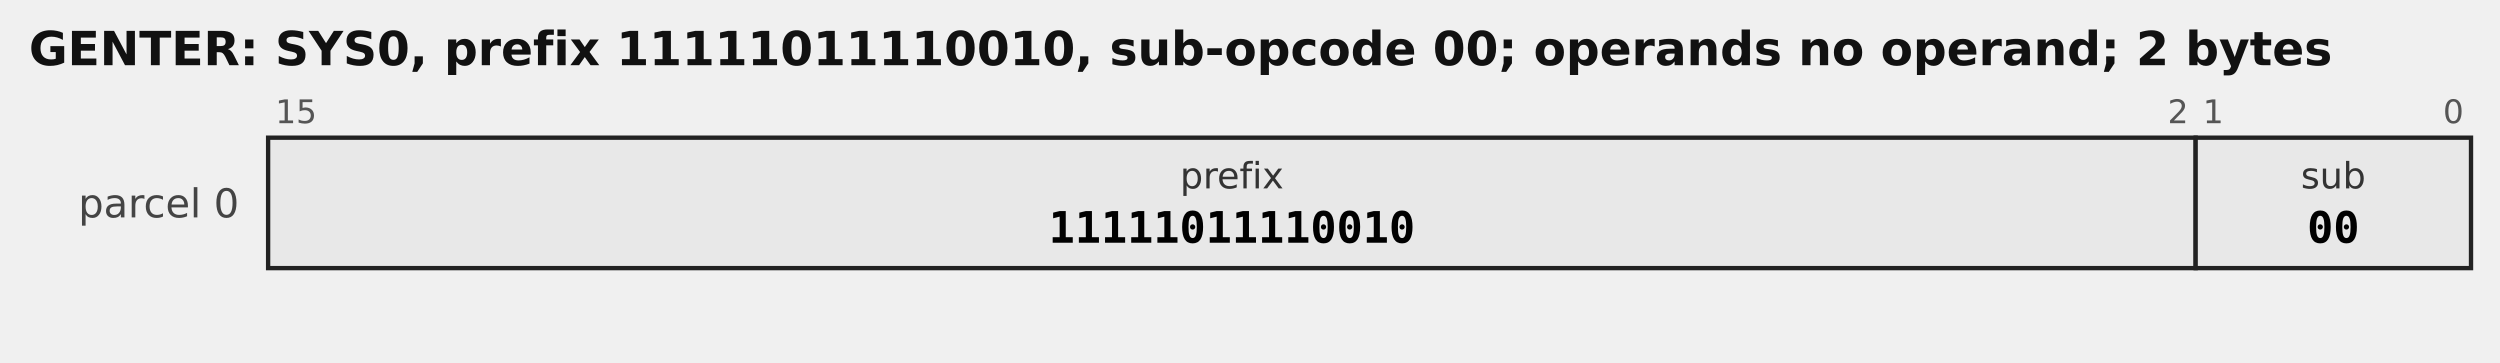
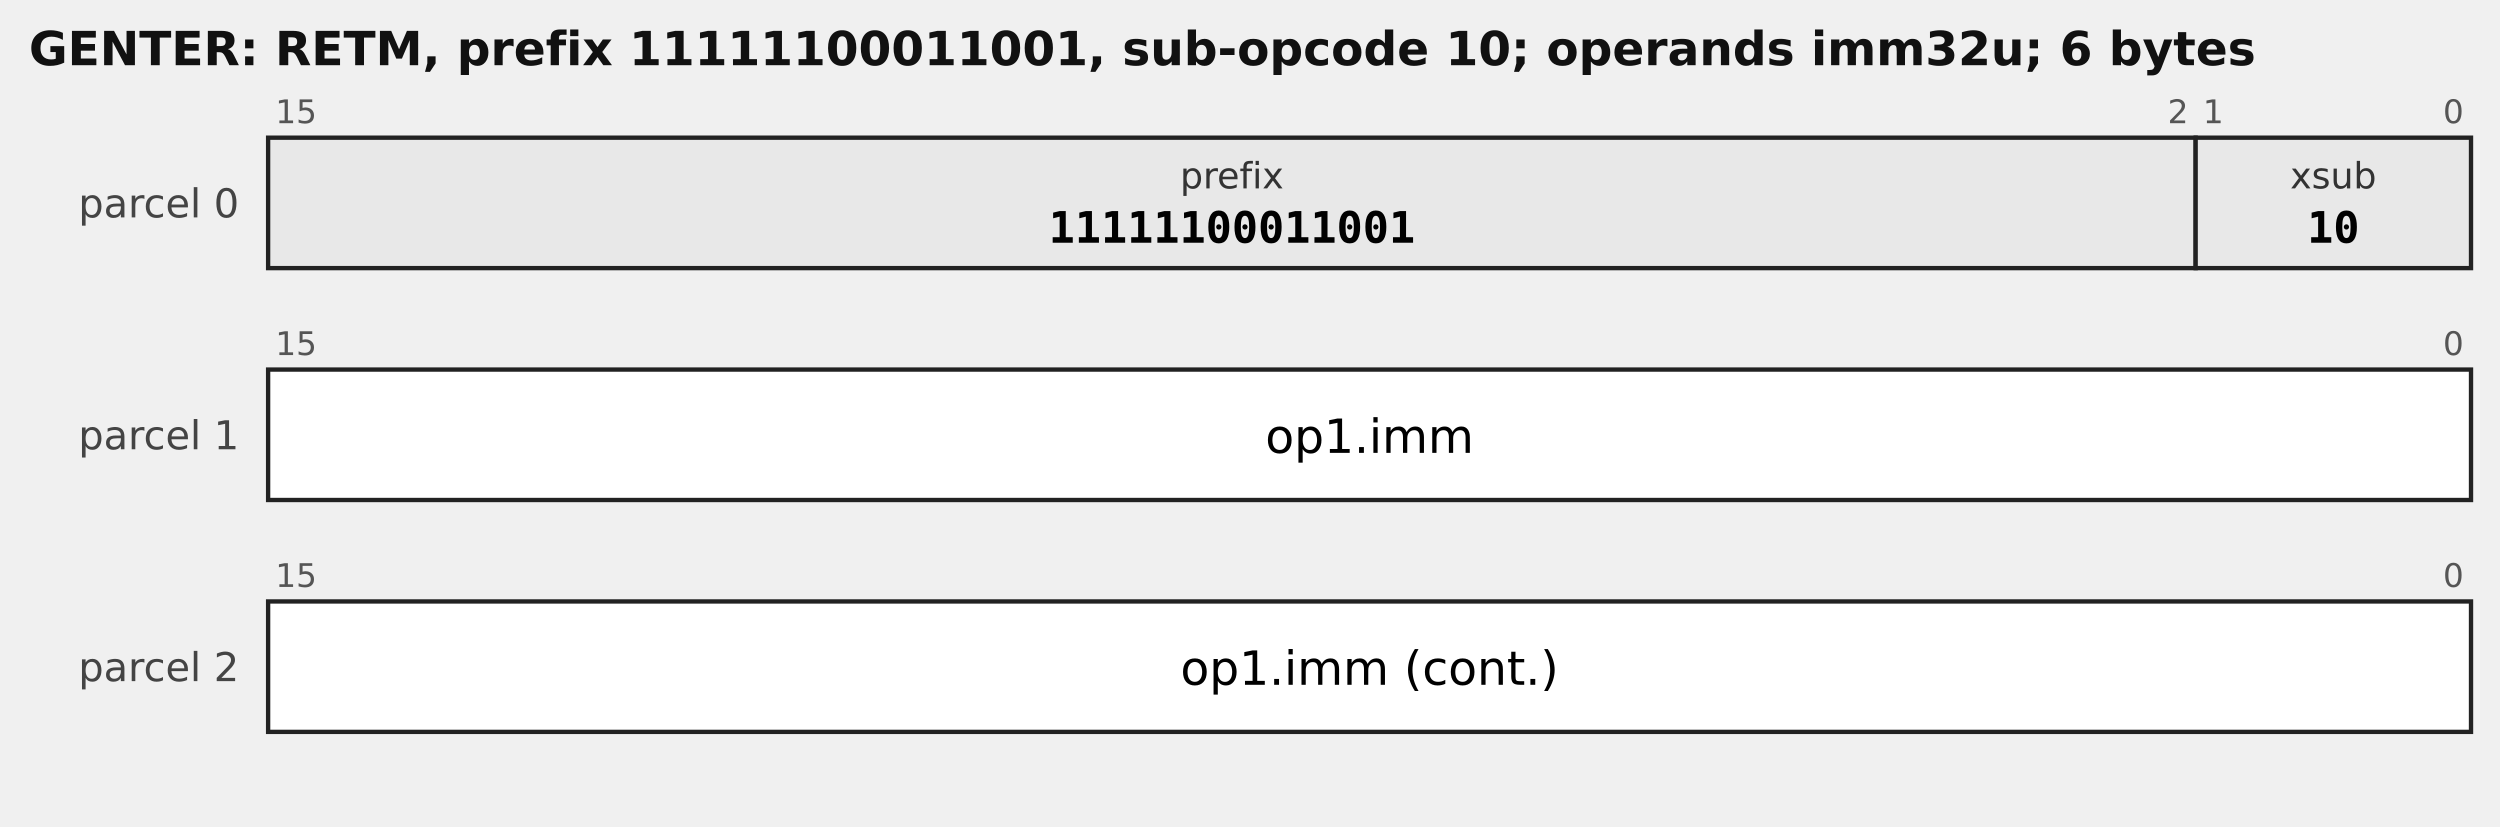
- <svg xmlns="http://www.w3.org/2000/svg" width="690" height="100" viewBox="0 0 690 100" font-family="DejaVu Sans, sans-serif">
-   <text x="8" y="18" font-size="13" font-weight="bold" fill="#111">GENTER: SYS0, prefix 11111011110010, sub-opcode 00; operands no operand; 2 bytes</text>
+ <svg xmlns="http://www.w3.org/2000/svg" width="690" height="228" viewBox="0 0 690 228" font-family="DejaVu Sans, sans-serif">
+   <text x="8" y="18" font-size="13" font-weight="bold" fill="#111">GENTER: RETM, prefix 11111100011001, sub-opcode 10; operands imm32u; 6 bytes</text>
  <text x="66" y="60" font-size="11" text-anchor="end" fill="#444">parcel 0</text>
  <rect x="74" y="38" width="532" height="36" fill="#e8e8e8" stroke="#222" stroke-width="1.2" />
  <text x="76" y="34" font-size="9" fill="#555" text-anchor="start">15</text>
  <text x="604" y="34" font-size="9" fill="#555" text-anchor="end">2</text>
  <text x="340.0" y="52" font-size="10.0" text-anchor="middle" font-family="DejaVu Sans, sans-serif" fill="#333">prefix</text>
-   <text x="340.0" y="67" font-size="12.0" text-anchor="middle" font-family="DejaVu Sans Mono, monospace" font-weight="bold">11111011110010</text>
+   <text x="340.0" y="67" font-size="12.0" text-anchor="middle" font-family="DejaVu Sans Mono, monospace" font-weight="bold">11111100011001</text>
  <rect x="606" y="38" width="76" height="36" fill="#e8e8e8" stroke="#222" stroke-width="1.2" />
  <text x="608" y="34" font-size="9" fill="#555" text-anchor="start">1</text>
  <text x="680" y="34" font-size="9" fill="#555" text-anchor="end">0</text>
-   <text x="644.0" y="52" font-size="10.0" text-anchor="middle" font-family="DejaVu Sans, sans-serif" fill="#333">sub</text>
-   <text x="644.0" y="67" font-size="12.0" text-anchor="middle" font-family="DejaVu Sans Mono, monospace" font-weight="bold">00</text>
+   <text x="644.0" y="52" font-size="10.0" text-anchor="middle" font-family="DejaVu Sans, sans-serif" fill="#333">xsub</text>
+   <text x="644.0" y="67" font-size="12.0" text-anchor="middle" font-family="DejaVu Sans Mono, monospace" font-weight="bold">10</text>
+   <text x="66" y="124" font-size="11" text-anchor="end" fill="#444">parcel 1</text>
+   <rect x="74" y="102" width="608" height="36" fill="#ffffff" stroke="#222" stroke-width="1.2" />
+   <text x="76" y="98" font-size="9" fill="#555" text-anchor="start">15</text>
+   <text x="680" y="98" font-size="9" fill="#555" text-anchor="end">0</text>
+   <text x="378.0" y="125" font-size="13.0" text-anchor="middle" font-family="DejaVu Sans, sans-serif">op1.imm</text>
+   <text x="66" y="188" font-size="11" text-anchor="end" fill="#444">parcel 2</text>
+   <rect x="74" y="166" width="608" height="36" fill="#ffffff" stroke="#222" stroke-width="1.2" />
+   <text x="76" y="162" font-size="9" fill="#555" text-anchor="start">15</text>
+   <text x="680" y="162" font-size="9" fill="#555" text-anchor="end">0</text>
+   <text x="378.0" y="189" font-size="13.0" text-anchor="middle" font-family="DejaVu Sans, sans-serif">op1.imm (cont.)</text>
</svg>
